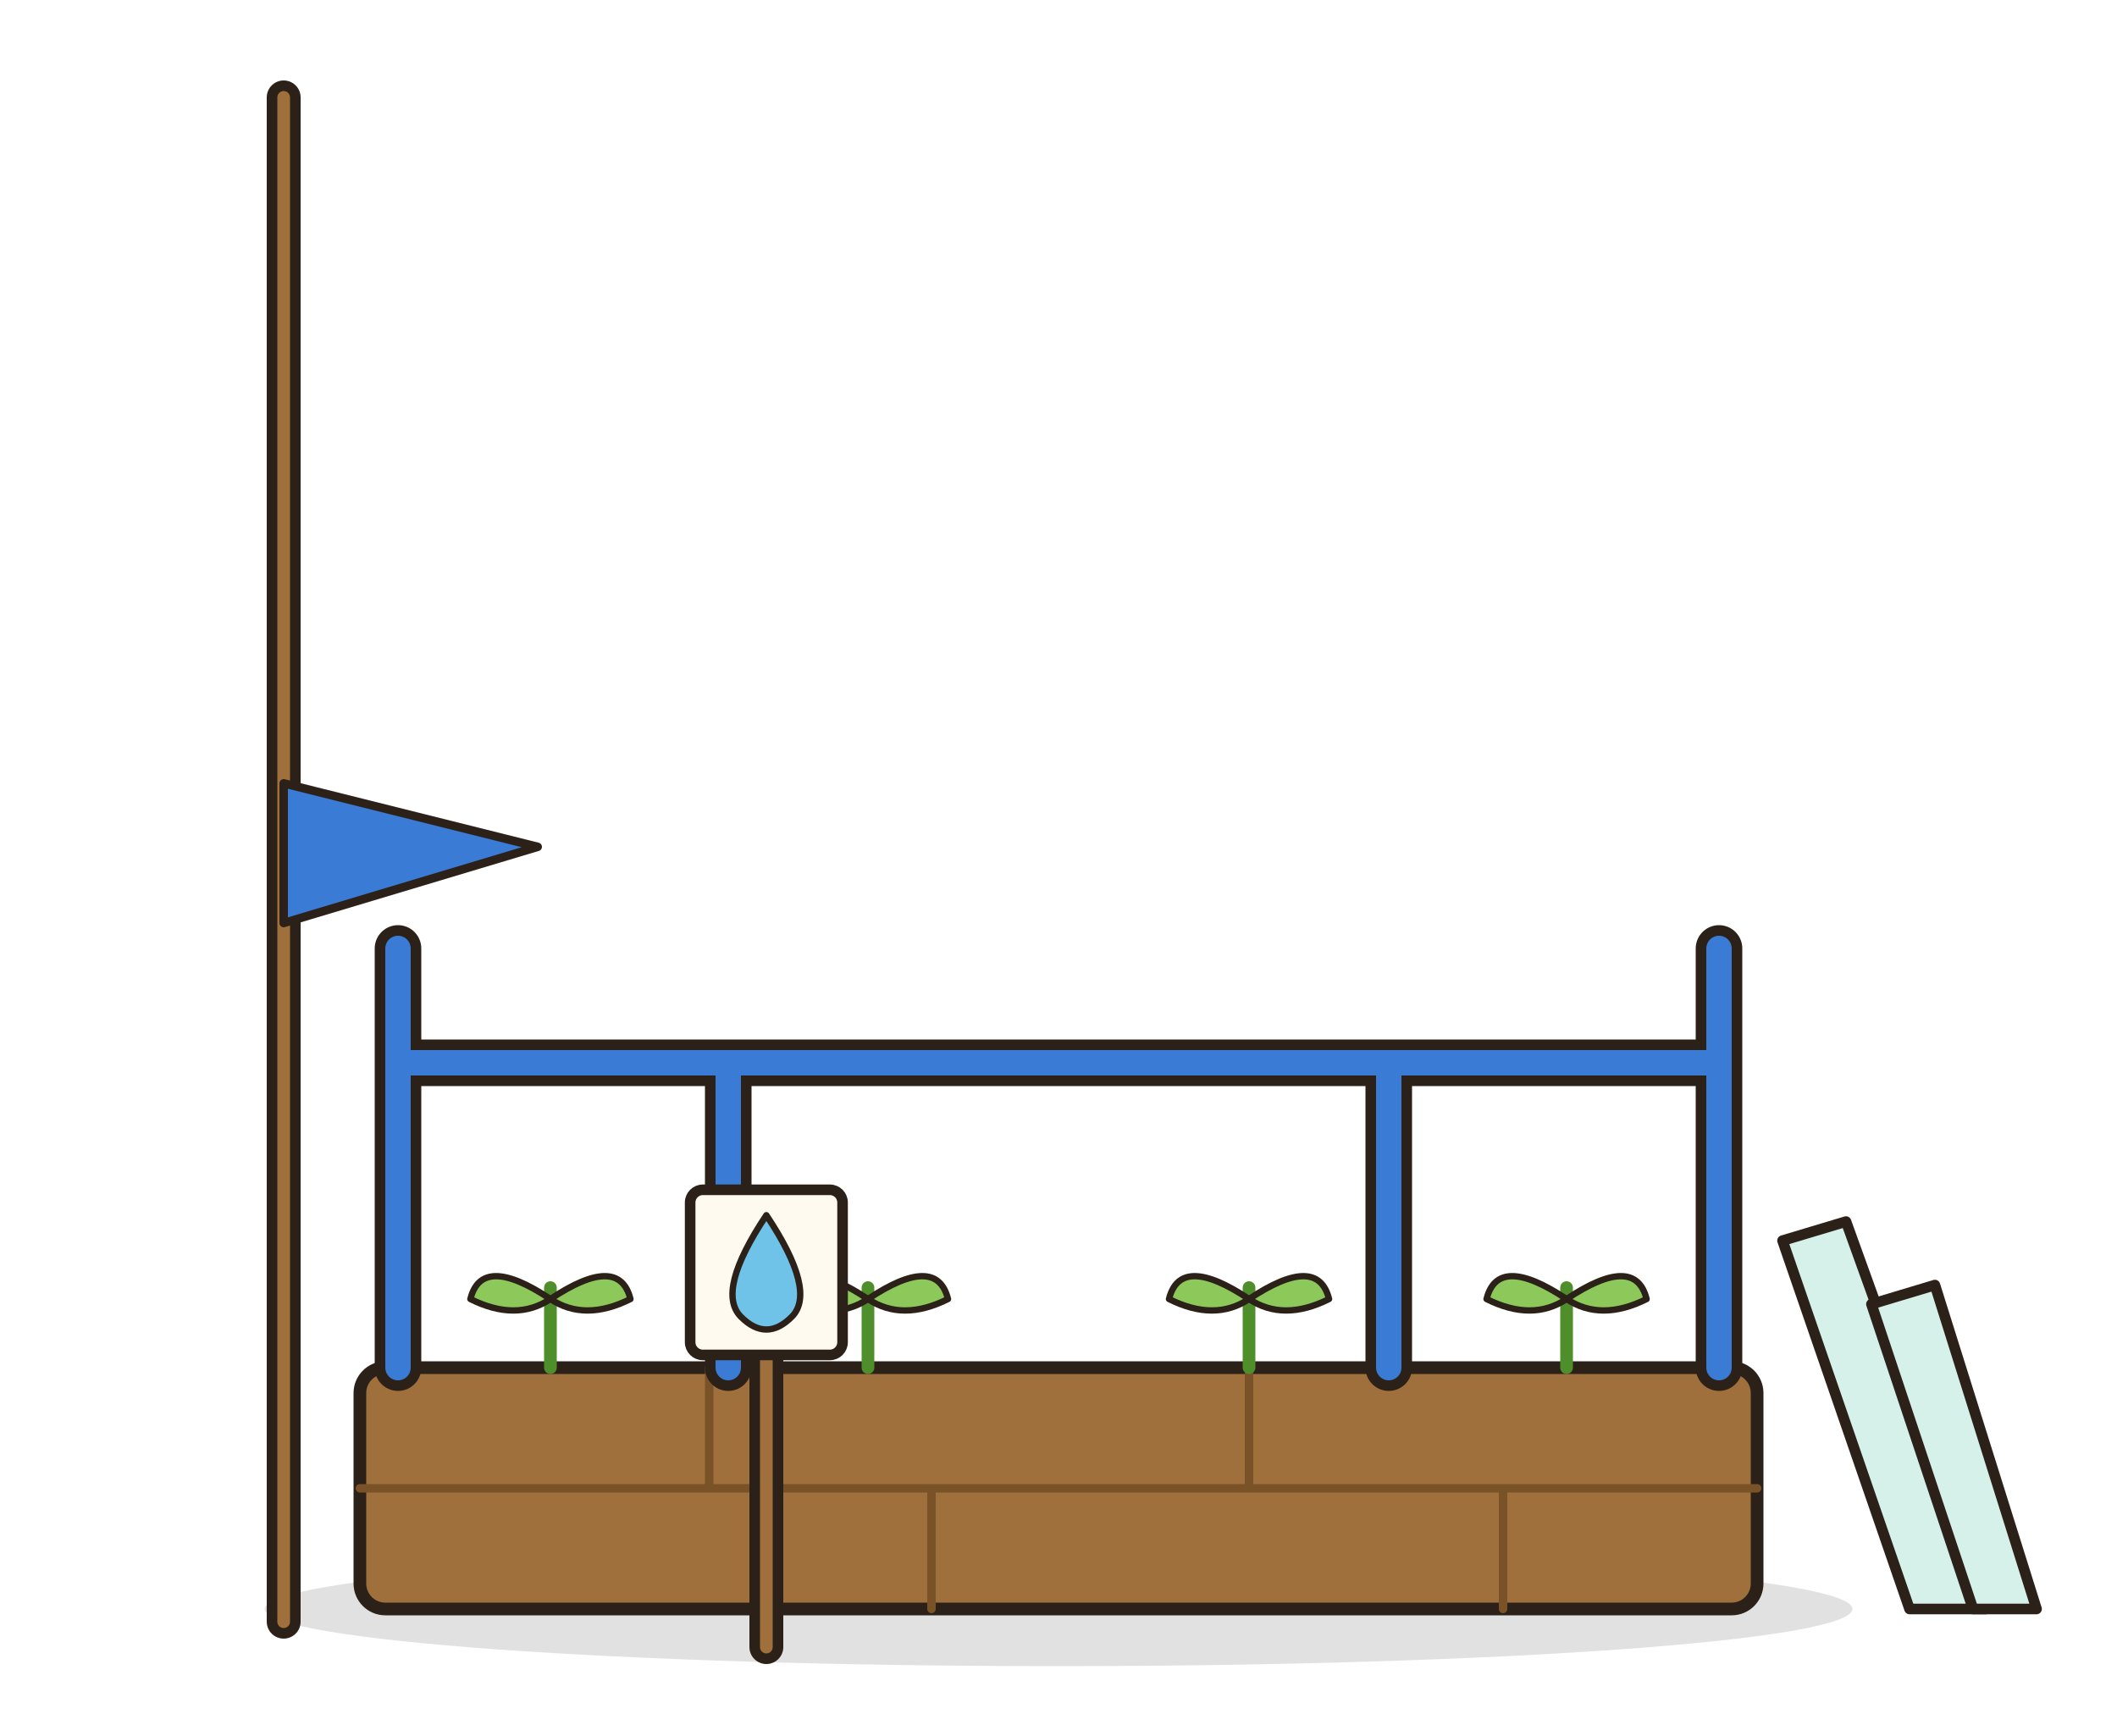
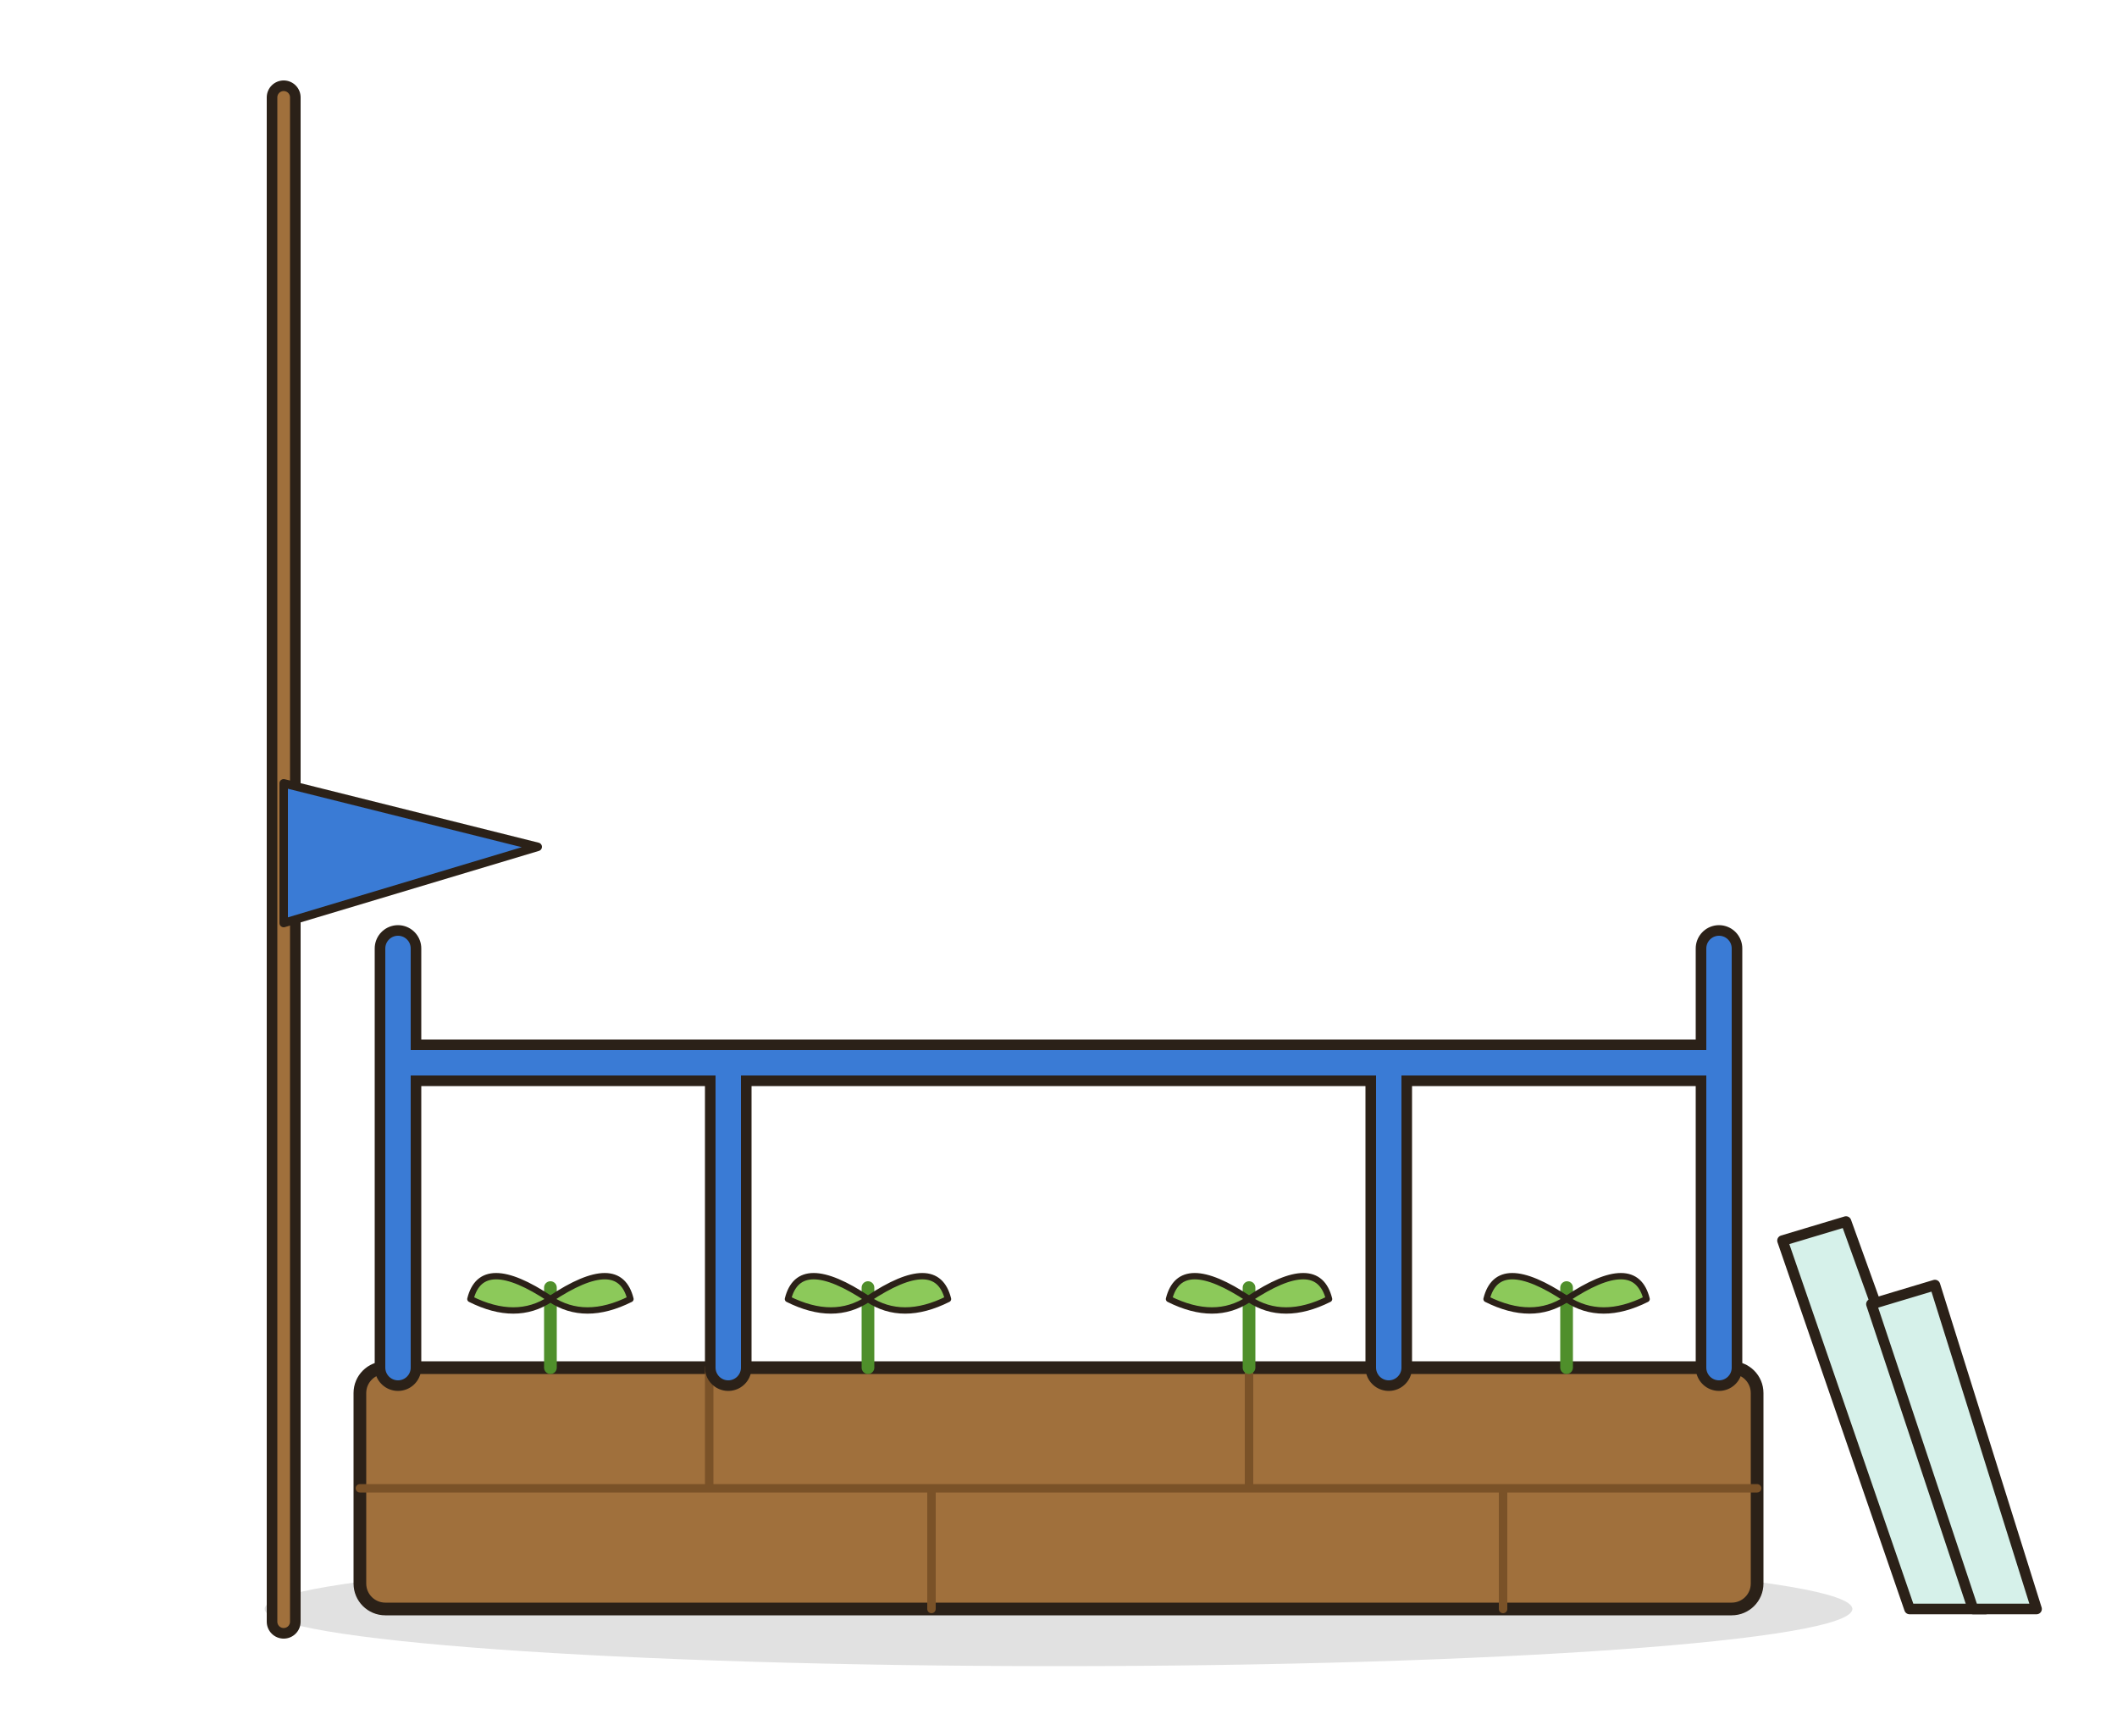
<svg xmlns="http://www.w3.org/2000/svg" viewBox="-250 -380 500 410" width="500" height="410">
  <g>
    <ellipse cx="0" cy="0" rx="187.5" ry="13.5" fill="#000000" fill-opacity="0.12" />
    <rect x="-165" y="-57" width="330" height="57" rx="6" fill="#a0703c" stroke="#2b2118" stroke-width="3" />
    <path d="M-165 -28.5 L165 -28.5 M-82.5 -57 L-82.5 -28.5 M45 -57 L45 -28.5 M-30 -28.5 L-30 0 M105 -28.5 L105 0" fill="none" stroke="#7a5228" stroke-width="2" stroke-linejoin="round" stroke-linecap="round" />
    <path d="M-120 -57 L-120 -75.9" fill="none" stroke="#4f8f2b" stroke-width="3" stroke-linejoin="round" stroke-linecap="round" />
    <path d="M-120 -73.2 Q-136.2 -84 -138.9 -73.2 Q-128.1 -67.8 -120 -73.2 Z" fill="#8cc95a" stroke="#2b2118" stroke-width="1.5" stroke-linejoin="round" stroke-linecap="round" />
    <path d="M-120 -73.2 Q-103.8 -84 -101.1 -73.2 Q-111.9 -67.8 -120 -73.2 Z" fill="#8cc95a" stroke="#2b2118" stroke-width="1.5" stroke-linejoin="round" stroke-linecap="round" />
    <path d="M-45 -57 L-45 -75.9" fill="none" stroke="#4f8f2b" stroke-width="3" stroke-linejoin="round" stroke-linecap="round" />
    <path d="M-45 -73.2 Q-61.2 -84 -63.9 -73.2 Q-53.1 -67.8 -45 -73.2 Z" fill="#8cc95a" stroke="#2b2118" stroke-width="1.5" stroke-linejoin="round" stroke-linecap="round" />
    <path d="M-45 -73.2 Q-28.8 -84 -26.1 -73.2 Q-36.9 -67.8 -45 -73.2 Z" fill="#8cc95a" stroke="#2b2118" stroke-width="1.5" stroke-linejoin="round" stroke-linecap="round" />
    <path d="M45 -57 L45 -75.9" fill="none" stroke="#4f8f2b" stroke-width="3" stroke-linejoin="round" stroke-linecap="round" />
    <path d="M45 -73.2 Q28.8 -84 26.1 -73.2 Q36.9 -67.8 45 -73.2 Z" fill="#8cc95a" stroke="#2b2118" stroke-width="1.5" stroke-linejoin="round" stroke-linecap="round" />
    <path d="M45 -73.2 Q61.2 -84 63.9 -73.2 Q53.1 -67.8 45 -73.2 Z" fill="#8cc95a" stroke="#2b2118" stroke-width="1.5" stroke-linejoin="round" stroke-linecap="round" />
    <path d="M120 -57 L120 -75.9" fill="none" stroke="#4f8f2b" stroke-width="3" stroke-linejoin="round" stroke-linecap="round" />
    <path d="M120 -73.2 Q103.8 -84 101.1 -73.2 Q111.9 -67.8 120 -73.2 Z" fill="#8cc95a" stroke="#2b2118" stroke-width="1.5" stroke-linejoin="round" stroke-linecap="round" />
    <path d="M120 -73.2 Q136.2 -84 138.9 -73.2 Q128.1 -67.8 120 -73.2 Z" fill="#8cc95a" stroke="#2b2118" stroke-width="1.5" stroke-linejoin="round" stroke-linecap="round" />
    <path d="M-156 -57 L-156 -156 M156 -57 L156 -156 M-78 -57 L-78 -129 M78 -57 L78 -129 M-156 -129 L156 -129" fill="none" stroke="#2b2118" stroke-width="11" stroke-linejoin="round" stroke-linecap="round" />
    <path d="M-156 -57 L-156 -156 M156 -57 L156 -156 M-78 -57 L-78 -129 M78 -57 L78 -129 M-156 -129 L156 -129" fill="none" stroke="#3a7bd5" stroke-width="6" stroke-linejoin="round" stroke-linecap="round" />
    <path d="M201 0 L171 -87 L186 -91.5 L219 0 Z" fill="#d6f1ea" stroke="#2b2118" stroke-width="2.5" stroke-linejoin="round" stroke-linecap="round" />
    <path d="M216 0 L192 -72 L207 -76.5 L231 0 Z" fill="#d6f1ea" stroke="#2b2118" stroke-width="2.5" stroke-linejoin="round" stroke-linecap="round" />
    <path d="M-183 3 L-183 -357" fill="none" stroke="#2b2118" stroke-width="8" stroke-linejoin="round" stroke-linecap="round" />
    <path d="M-183 3 L-183 -357" fill="none" stroke="#a0703c" stroke-width="3" stroke-linejoin="round" stroke-linecap="round" />
    <path d="M-183 -195 L-123 -180 L-183 -162 Z" fill="#3a7bd5" stroke="#2b2118" stroke-width="2" stroke-linejoin="round" stroke-linecap="round" />
-     <path d="M-69 9 L-69 -60" fill="none" stroke="#2b2118" stroke-width="8" stroke-linejoin="round" stroke-linecap="round" />
-     <path d="M-69 9 L-69 -60" fill="none" stroke="#a0703c" stroke-width="3" stroke-linejoin="round" stroke-linecap="round" />
-     <rect x="-87" y="-99" width="36" height="39" rx="3" fill="#fffaf0" stroke="#2b2118" stroke-width="2.5" />
-     <path d="M-69 -93 Q-81 -75 -75 -69 Q-69 -63 -63 -69 Q-57 -75 -69 -93 Z" fill="#6fc3e8" stroke="#2b2118" stroke-width="1.5" stroke-linejoin="round" stroke-linecap="round" />
  </g>
</svg>
